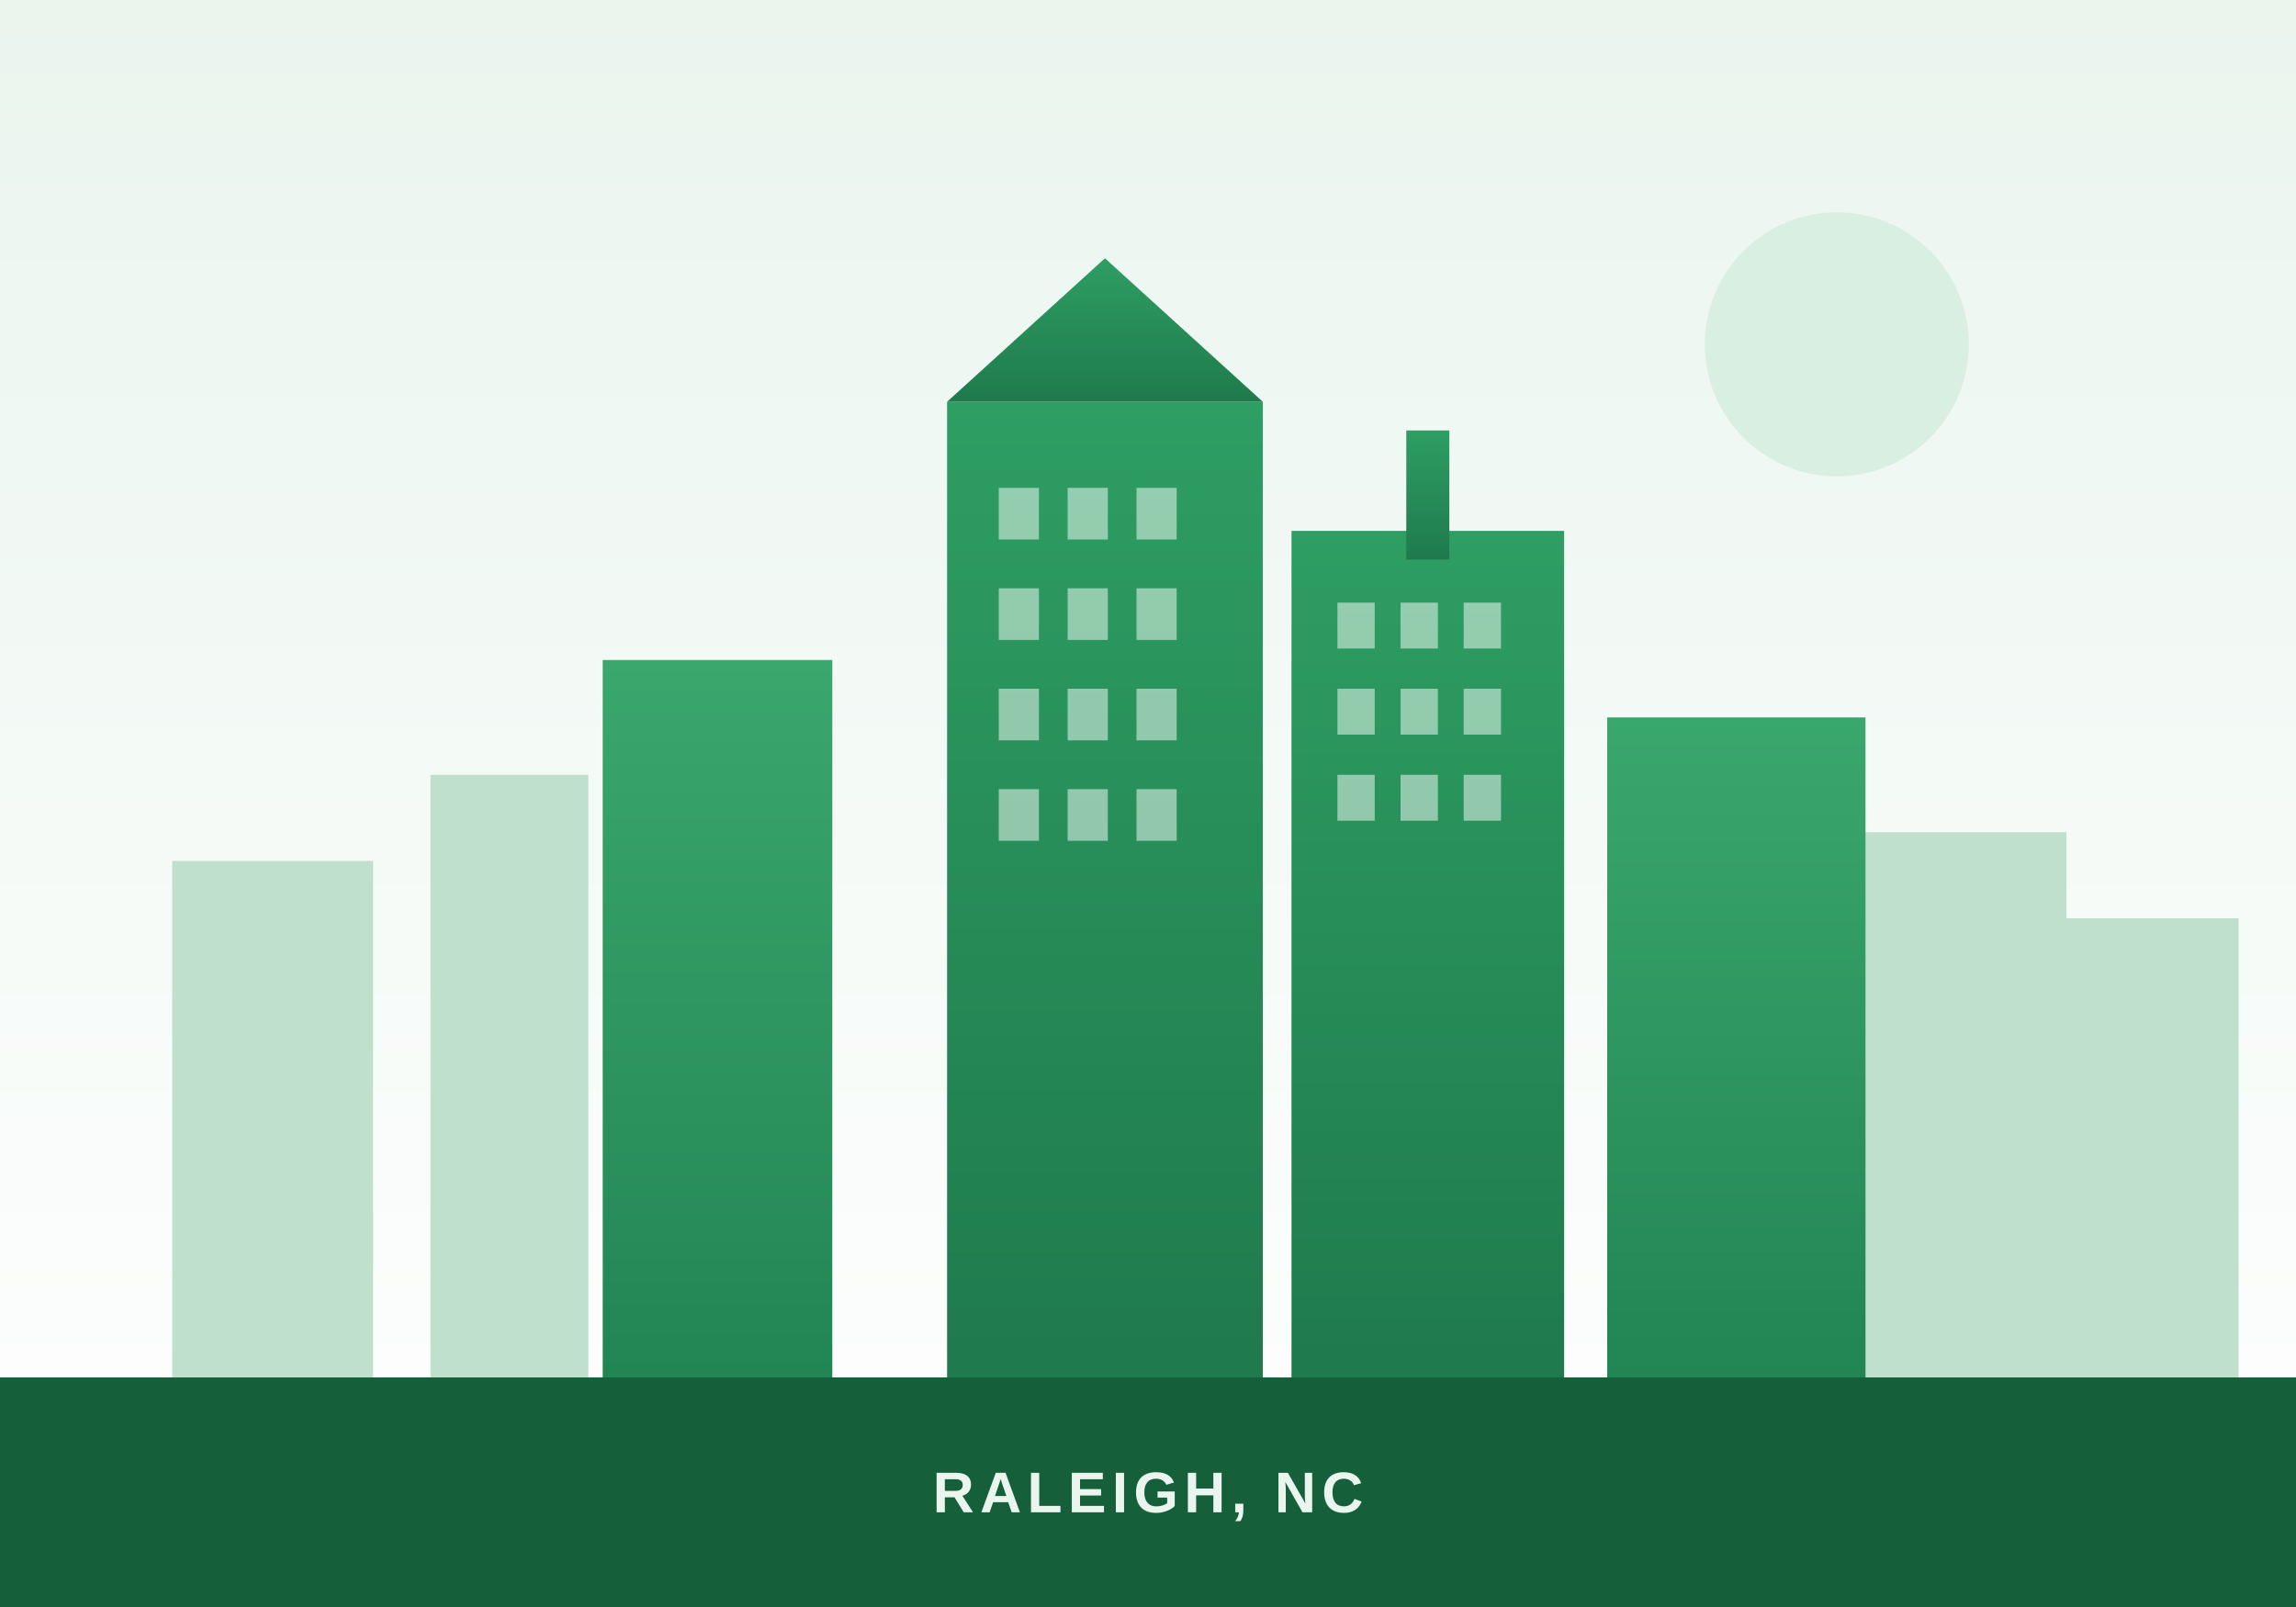
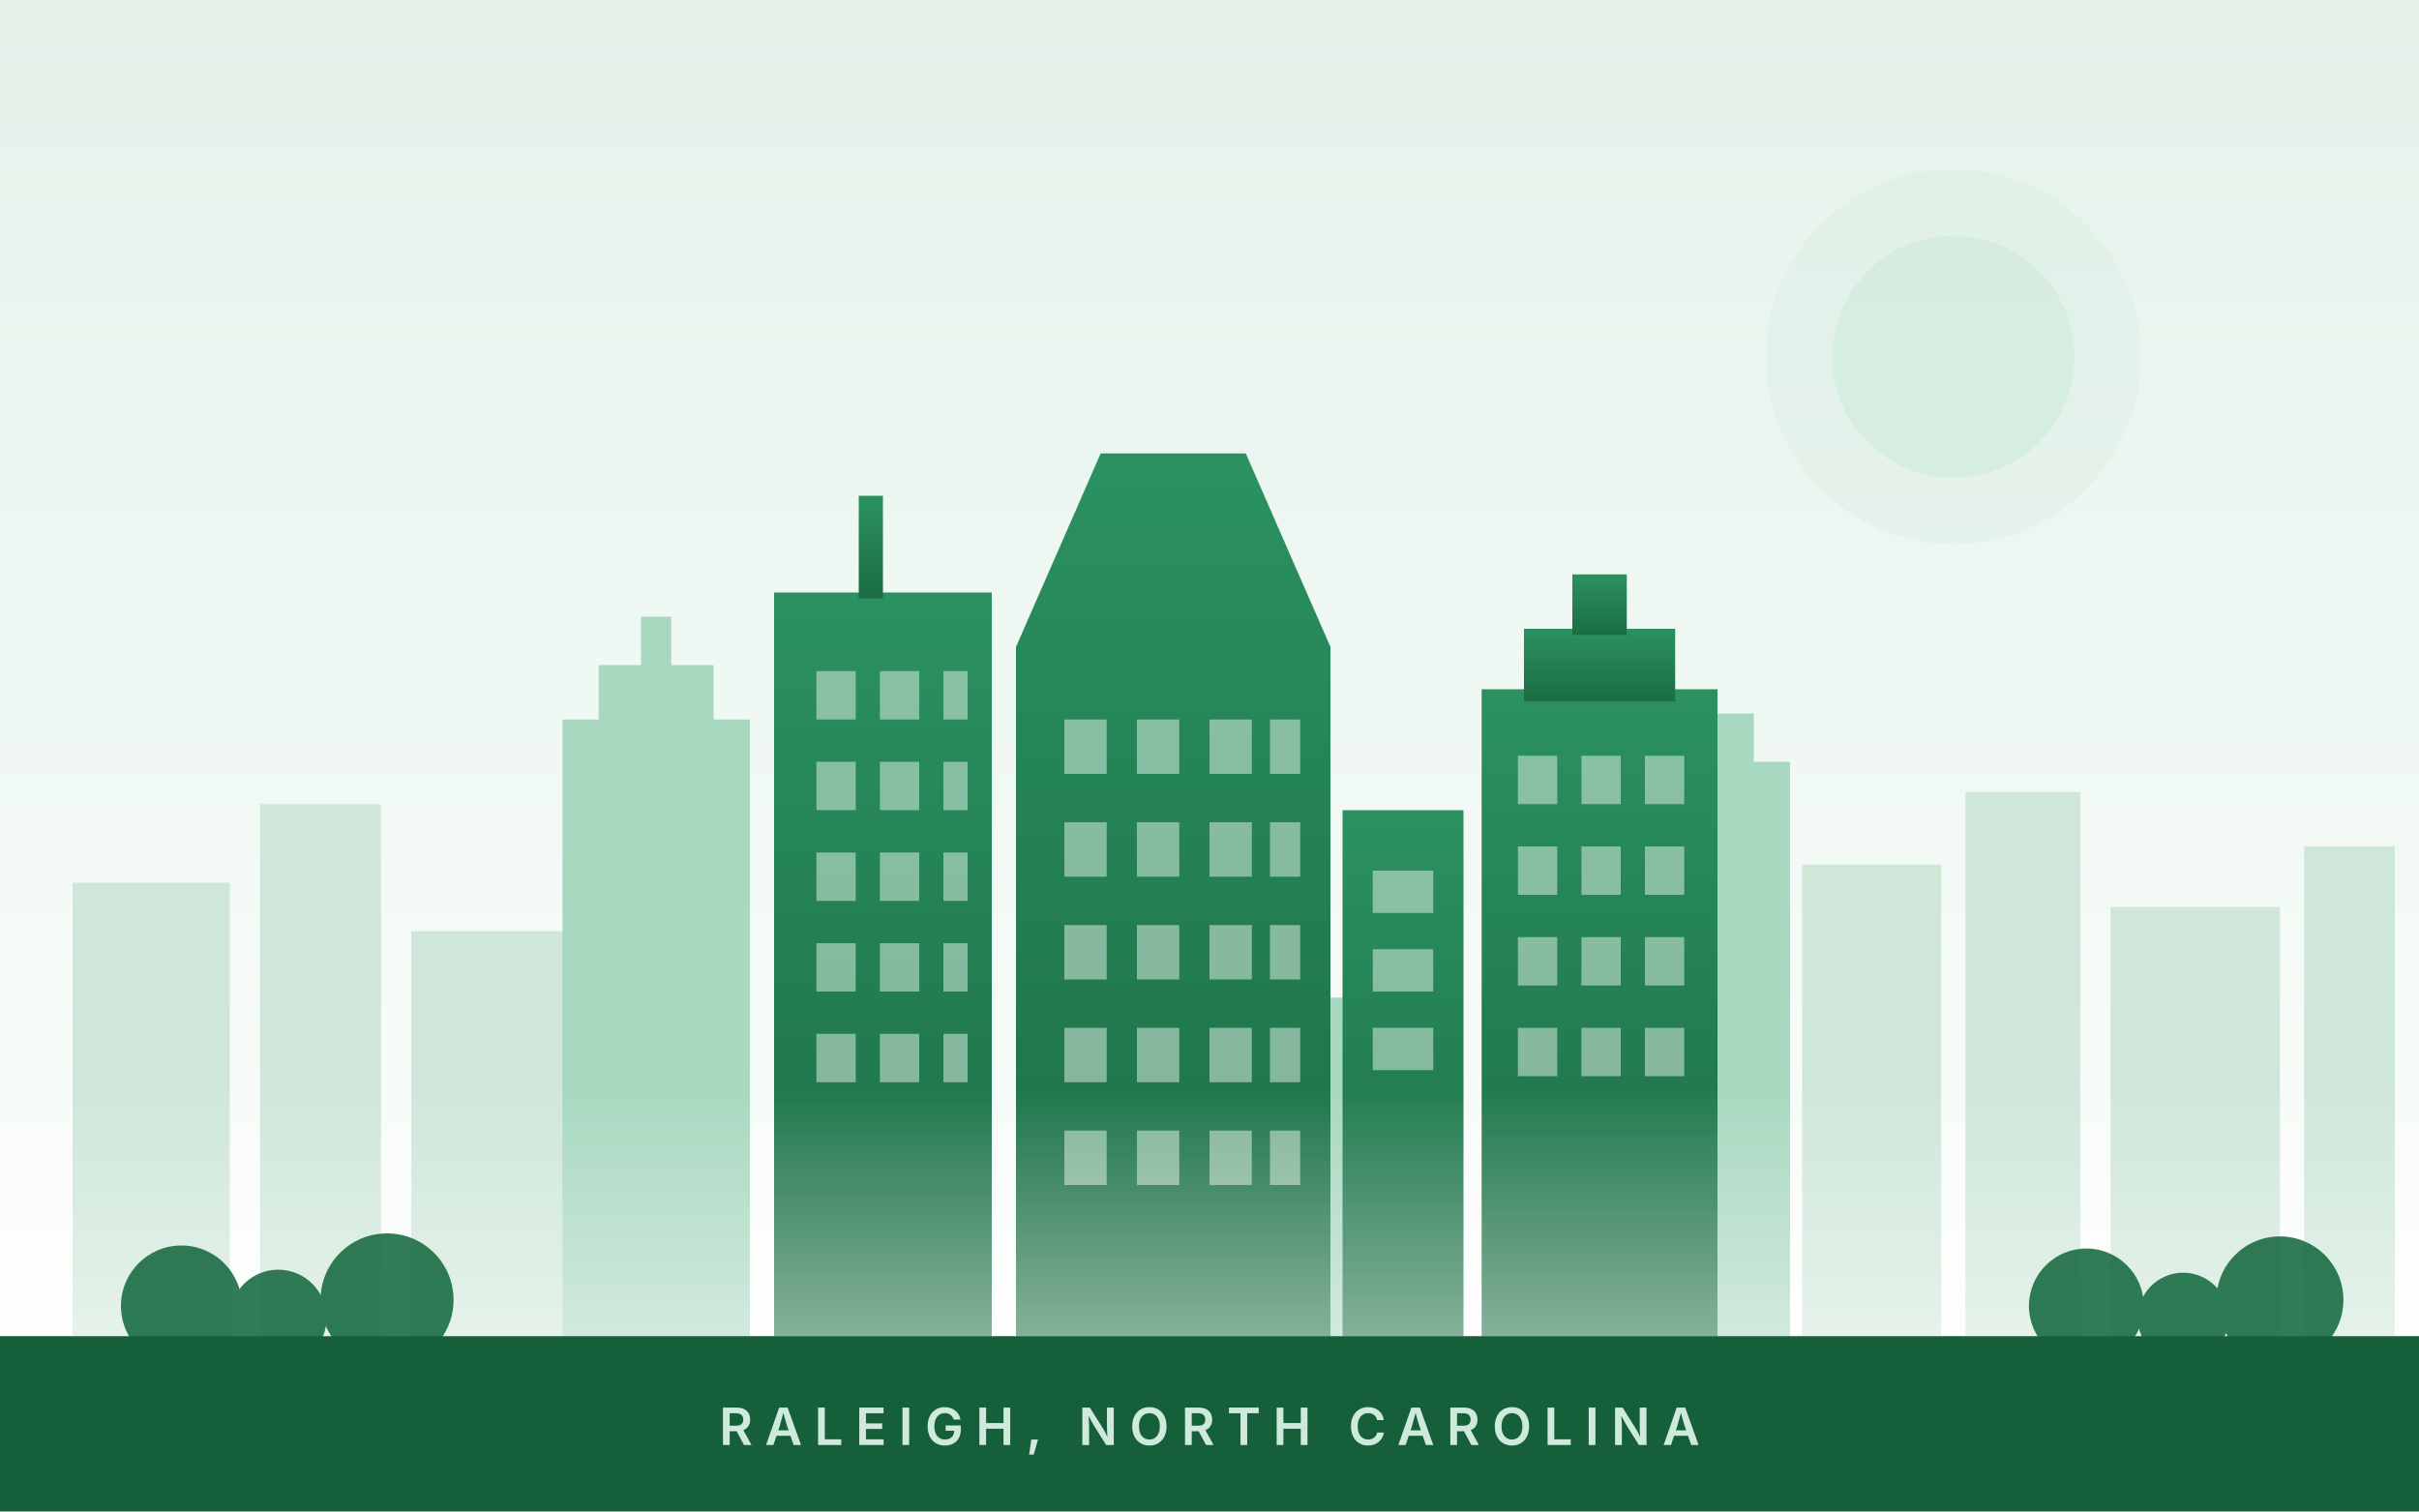
- <svg xmlns="http://www.w3.org/2000/svg" viewBox="0 0 800 560" role="img" aria-label="Illustration of the Raleigh, North Carolina skyline">
+ <svg xmlns="http://www.w3.org/2000/svg" viewBox="0 0 800 500" role="img" aria-label="Illustration of the Raleigh, North Carolina skyline">
  <defs>
    <linearGradient id="sky" x1="0" y1="0" x2="0" y2="1">
-       <stop offset="0" stop-color="#eaf5ee" />
+       <stop offset="0" stop-color="#e4f2ea" />
+       <stop offset="0.55" stop-color="#f2f9f5" />
      <stop offset="1" stop-color="#ffffff" />
    </linearGradient>
-     <linearGradient id="bldg" x1="0" y1="0" x2="0" y2="1">
-       <stop offset="0" stop-color="#2e9e63" />
-       <stop offset="1" stop-color="#1f7a4d" />
+     <linearGradient id="front" x1="0" y1="0" x2="0" y2="1">
+       <stop offset="0" stop-color="#2b9160" />
+       <stop offset="1" stop-color="#1b6d44" />
    </linearGradient>
-     <linearGradient id="bldg2" x1="0" y1="0" x2="0" y2="1">
-       <stop offset="0" stop-color="#3aa76d" />
-       <stop offset="1" stop-color="#228554" />
+     <linearGradient id="fade" x1="0" y1="0" x2="0" y2="1">
+       <stop offset="0" stop-color="#ffffff" stop-opacity="0" />
+       <stop offset="1" stop-color="#ffffff" stop-opacity="0.85" />
    </linearGradient>
  </defs>
-   <rect width="800" height="560" fill="url(#sky)" />
-   <circle cx="640" cy="120" r="46" fill="#d9efe1" />
-   <g fill="#bfe0cd">
-     <rect x="60" y="300" width="70" height="180" />
-     <rect x="150" y="270" width="55" height="210" />
-     <rect x="640" y="290" width="80" height="190" />
-     <rect x="720" y="320" width="60" height="160" />
+   <rect width="800" height="500" fill="url(#sky)" />
+   <circle cx="646" cy="118" r="40" fill="#d3ecdf" opacity="0.85" />
+   <circle cx="646" cy="118" r="62" fill="#d3ecdf" opacity="0.35" />
+   <g fill="#cfe7d9">
+     <rect x="24" y="292" width="52" height="150" />
+     <rect x="86" y="266" width="40" height="176" />
+     <rect x="136" y="308" width="60" height="134" />
+     <rect x="596" y="286" width="46" height="156" />
+     <rect x="650" y="262" width="38" height="180" />
+     <rect x="698" y="300" width="56" height="142" />
+     <rect x="762" y="280" width="30" height="162" />
  </g>
-   <g fill="url(#bldg2)">
-     <rect x="210" y="230" width="80" height="250" />
-     <rect x="560" y="250" width="90" height="230" />
+   <g fill="#a8d8c0">
+     <rect x="186" y="238" width="62" height="204" />
+     <rect x="198" y="220" width="38" height="26" />
+     <rect x="212" y="204" width="10" height="20" />
+     <rect x="352" y="330" width="96" height="112" />
+     <path d="M366,330 A34,30 0 0 1 434,330 Z" />
+     <rect x="396" y="278" width="8" height="26" />
+     <path d="M386,304 A14,12 0 0 1 414,304 Z" />
+     <rect x="536" y="252" width="56" height="190" />
+     <rect x="548" y="236" width="32" height="18" />
  </g>
-   <g fill="url(#bldg)">
-     <rect x="330" y="140" width="110" height="340" />
-     <polygon points="330,140 385,90 440,140" />
-     <rect x="450" y="185" width="95" height="295" />
-     <rect x="490" y="150" width="15" height="45" />
+   <g fill="url(#front)">
+     <rect x="256" y="196" width="72" height="246" />
+     <rect x="284" y="164" width="8" height="34" />
+     <rect x="336" y="150" width="104" height="292" opacity="0" />
+     <path d="M336,214 L336,442 L440,442 L440,214 L412,150 L364,150 Z" />
+     <rect x="444" y="268" width="40" height="174" />
+     <rect x="490" y="228" width="78" height="214" />
+     <rect x="504" y="208" width="50" height="24" />
+     <rect x="520" y="190" width="18" height="20" />
  </g>
-   <g fill="#eaf5ee" opacity="0.55">
-     <rect x="348" y="170" width="14" height="18" />
-     <rect x="372" y="170" width="14" height="18" />
-     <rect x="396" y="170" width="14" height="18" />
-     <rect x="348" y="205" width="14" height="18" />
-     <rect x="372" y="205" width="14" height="18" />
-     <rect x="396" y="205" width="14" height="18" />
-     <rect x="348" y="240" width="14" height="18" />
-     <rect x="372" y="240" width="14" height="18" />
-     <rect x="396" y="240" width="14" height="18" />
-     <rect x="348" y="275" width="14" height="18" />
-     <rect x="372" y="275" width="14" height="18" />
-     <rect x="396" y="275" width="14" height="18" />
-     <rect x="466" y="210" width="13" height="16" />
-     <rect x="488" y="210" width="13" height="16" />
-     <rect x="510" y="210" width="13" height="16" />
-     <rect x="466" y="240" width="13" height="16" />
-     <rect x="488" y="240" width="13" height="16" />
-     <rect x="510" y="240" width="13" height="16" />
-     <rect x="466" y="270" width="13" height="16" />
-     <rect x="488" y="270" width="13" height="16" />
-     <rect x="510" y="270" width="13" height="16" />
+   <g fill="#eaf5ee" opacity="0.5">
+     <rect x="270" y="222" width="13" height="16" />
+     <rect x="291" y="222" width="13" height="16" />
+     <rect x="312" y="222" width="8" height="16" />
+     <rect x="270" y="252" width="13" height="16" />
+     <rect x="291" y="252" width="13" height="16" />
+     <rect x="312" y="252" width="8" height="16" />
+     <rect x="270" y="282" width="13" height="16" />
+     <rect x="291" y="282" width="13" height="16" />
+     <rect x="312" y="282" width="8" height="16" />
+     <rect x="270" y="312" width="13" height="16" />
+     <rect x="291" y="312" width="13" height="16" />
+     <rect x="312" y="312" width="8" height="16" />
+     <rect x="270" y="342" width="13" height="16" />
+     <rect x="291" y="342" width="13" height="16" />
+     <rect x="312" y="342" width="8" height="16" />
+     <rect x="352" y="238" width="14" height="18" />
+     <rect x="376" y="238" width="14" height="18" />
+     <rect x="400" y="238" width="14" height="18" />
+     <rect x="420" y="238" width="10" height="18" />
+     <rect x="352" y="272" width="14" height="18" />
+     <rect x="376" y="272" width="14" height="18" />
+     <rect x="400" y="272" width="14" height="18" />
+     <rect x="420" y="272" width="10" height="18" />
+     <rect x="352" y="306" width="14" height="18" />
+     <rect x="376" y="306" width="14" height="18" />
+     <rect x="400" y="306" width="14" height="18" />
+     <rect x="420" y="306" width="10" height="18" />
+     <rect x="352" y="340" width="14" height="18" />
+     <rect x="376" y="340" width="14" height="18" />
+     <rect x="400" y="340" width="14" height="18" />
+     <rect x="420" y="340" width="10" height="18" />
+     <rect x="352" y="374" width="14" height="18" />
+     <rect x="376" y="374" width="14" height="18" />
+     <rect x="400" y="374" width="14" height="18" />
+     <rect x="420" y="374" width="10" height="18" />
+     <rect x="502" y="250" width="13" height="16" />
+     <rect x="523" y="250" width="13" height="16" />
+     <rect x="544" y="250" width="13" height="16" />
+     <rect x="502" y="280" width="13" height="16" />
+     <rect x="523" y="280" width="13" height="16" />
+     <rect x="544" y="280" width="13" height="16" />
+     <rect x="502" y="310" width="13" height="16" />
+     <rect x="523" y="310" width="13" height="16" />
+     <rect x="544" y="310" width="13" height="16" />
+     <rect x="502" y="340" width="13" height="16" />
+     <rect x="523" y="340" width="13" height="16" />
+     <rect x="544" y="340" width="13" height="16" />
+     <rect x="454" y="288" width="20" height="14" />
+     <rect x="454" y="314" width="20" height="14" />
+     <rect x="454" y="340" width="20" height="14" />
  </g>
-   <rect x="0" y="480" width="800" height="80" fill="#15603b" />
-   <text x="400" y="527" text-anchor="middle" font-family="Arial, sans-serif" font-size="20" fill="#eaf5ee" font-weight="700" letter-spacing="2">RALEIGH, NC</text>
+   <rect x="0" y="360" width="800" height="82" fill="url(#fade)" opacity="0.55" />
+   <g fill="#1b6d44" opacity="0.9">
+     <circle cx="60" cy="432" r="20" />
+     <circle cx="92" cy="436" r="16" />
+     <circle cx="128" cy="430" r="22" />
+     <circle cx="690" cy="432" r="19" />
+     <circle cx="722" cy="436" r="15" />
+     <circle cx="754" cy="430" r="21" />
+   </g>
+   <rect x="0" y="442" width="800" height="58" fill="#15603b" />
+   <text x="400" y="478" text-anchor="middle" font-family="Inter, Arial, sans-serif" font-size="17" fill="#cfeadd" font-weight="600" letter-spacing="4">RALEIGH, NORTH CAROLINA</text>
</svg>
